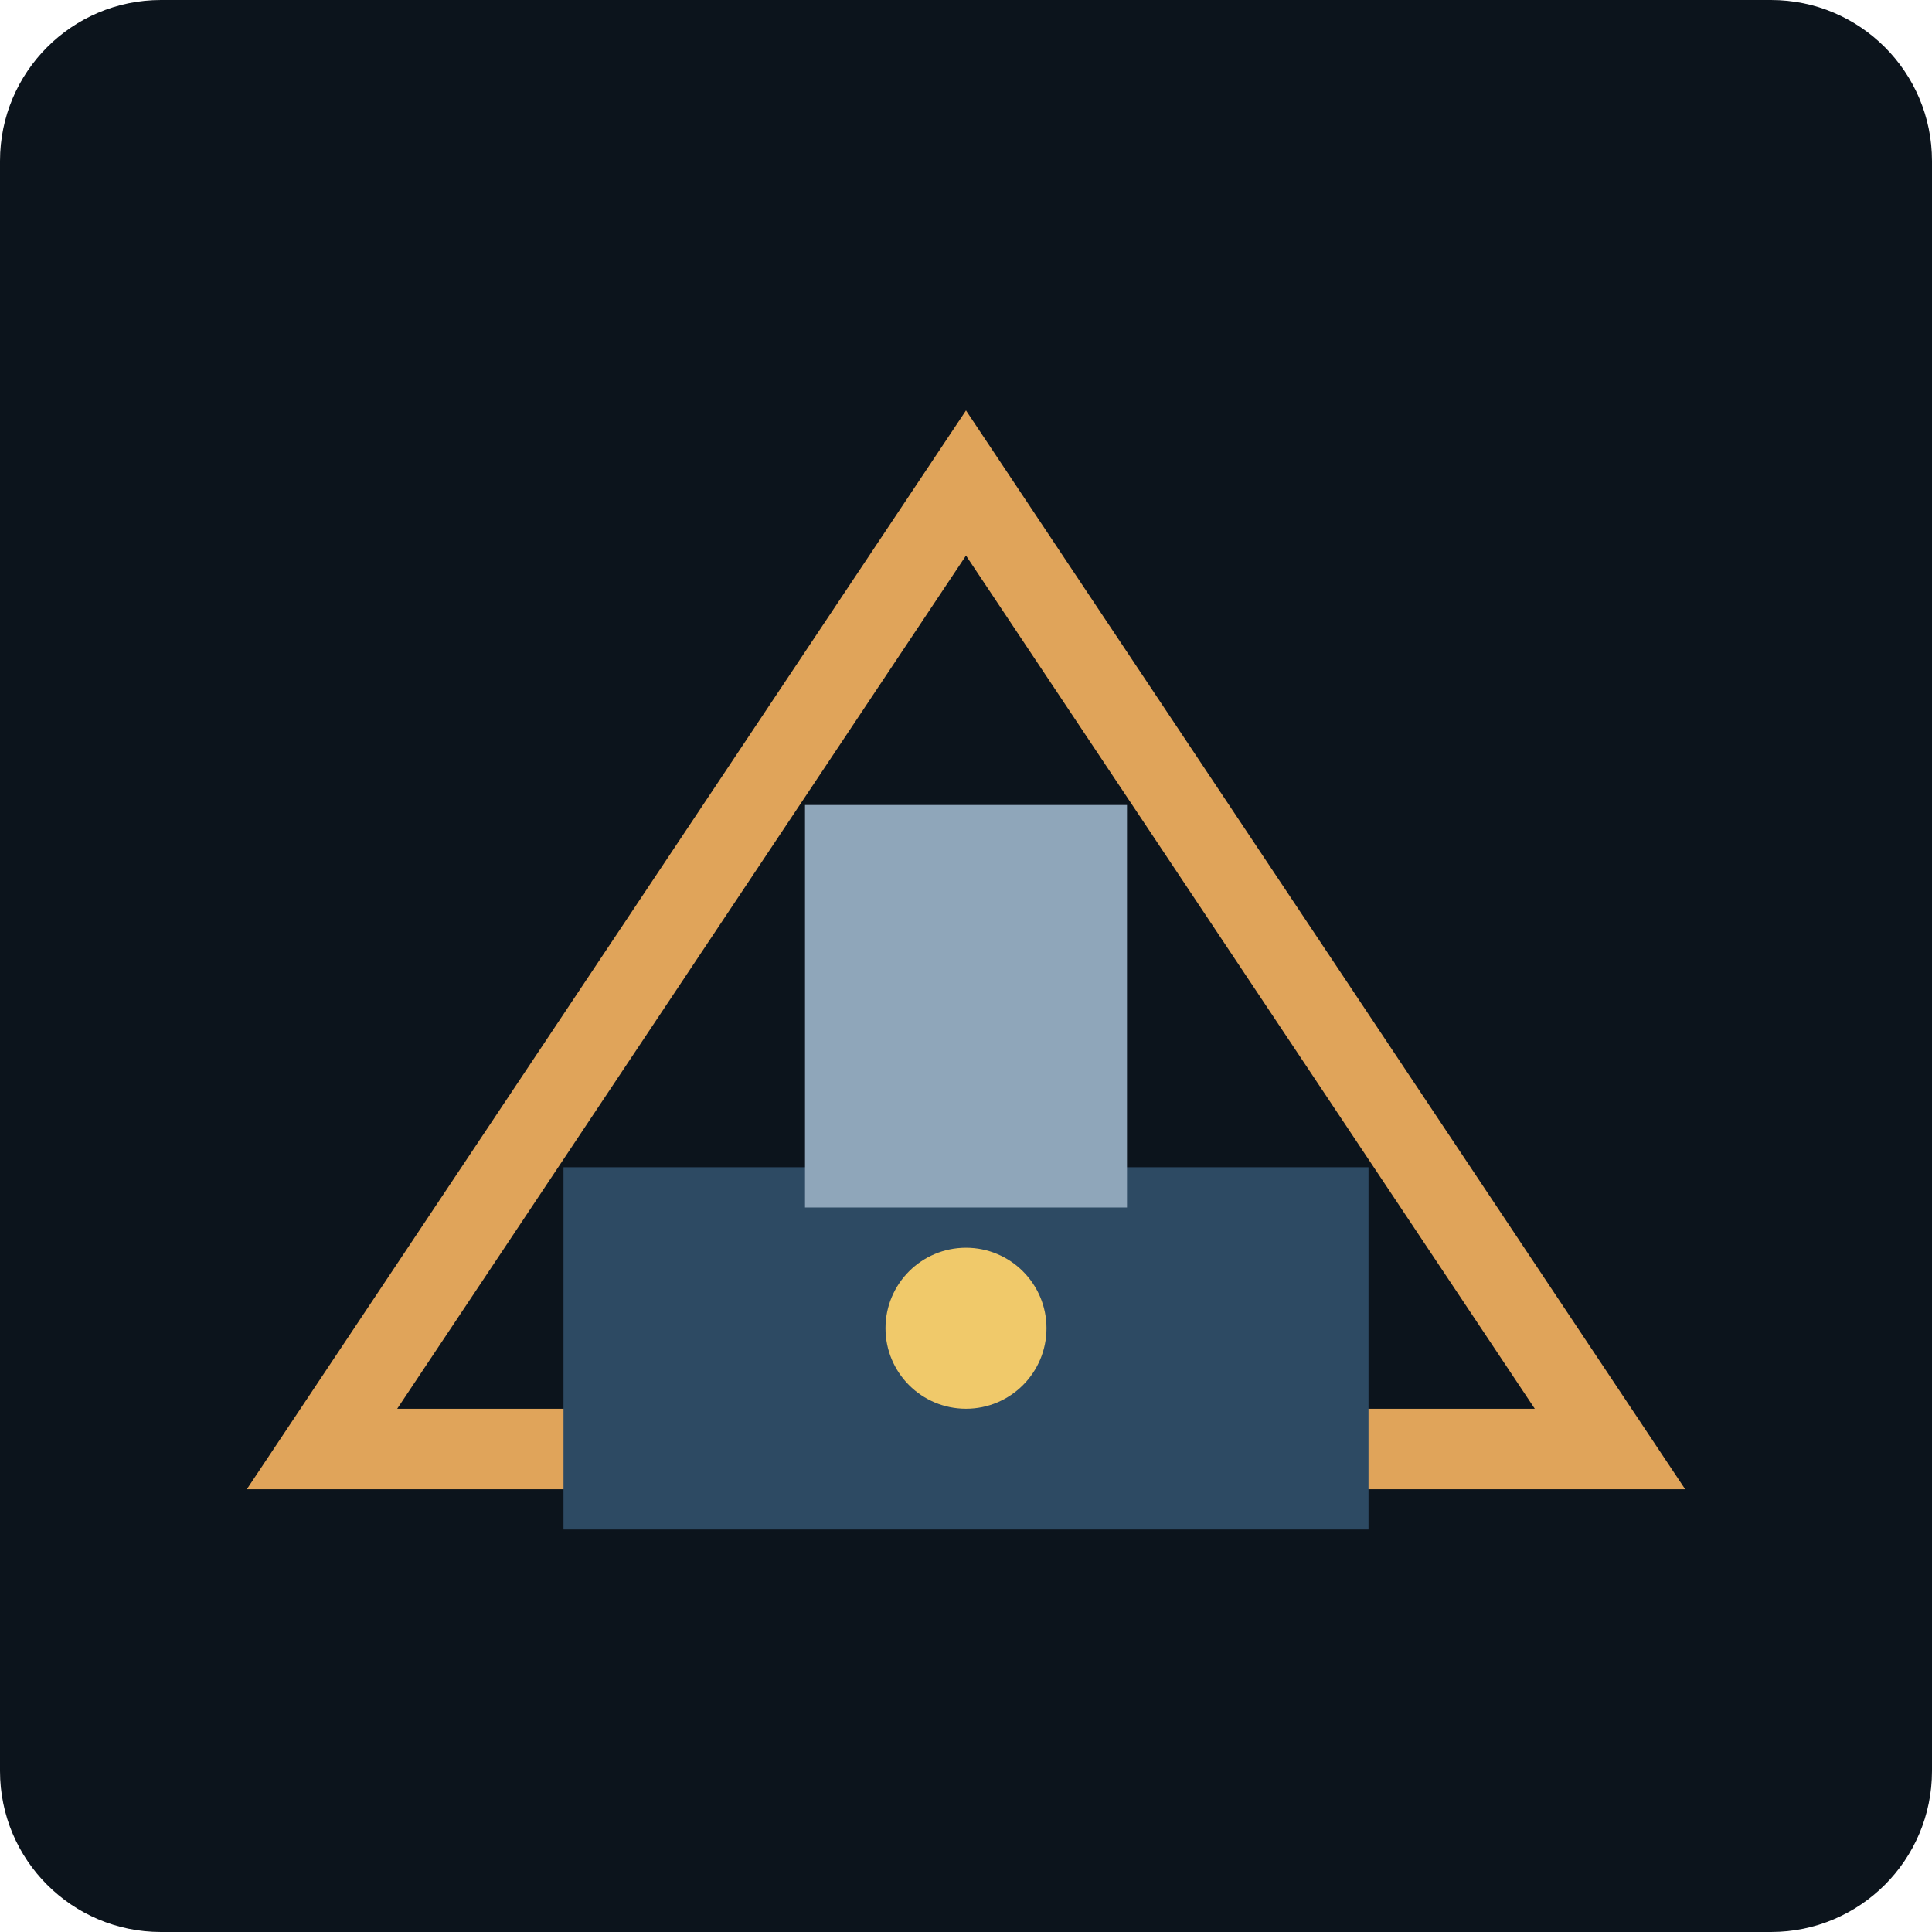
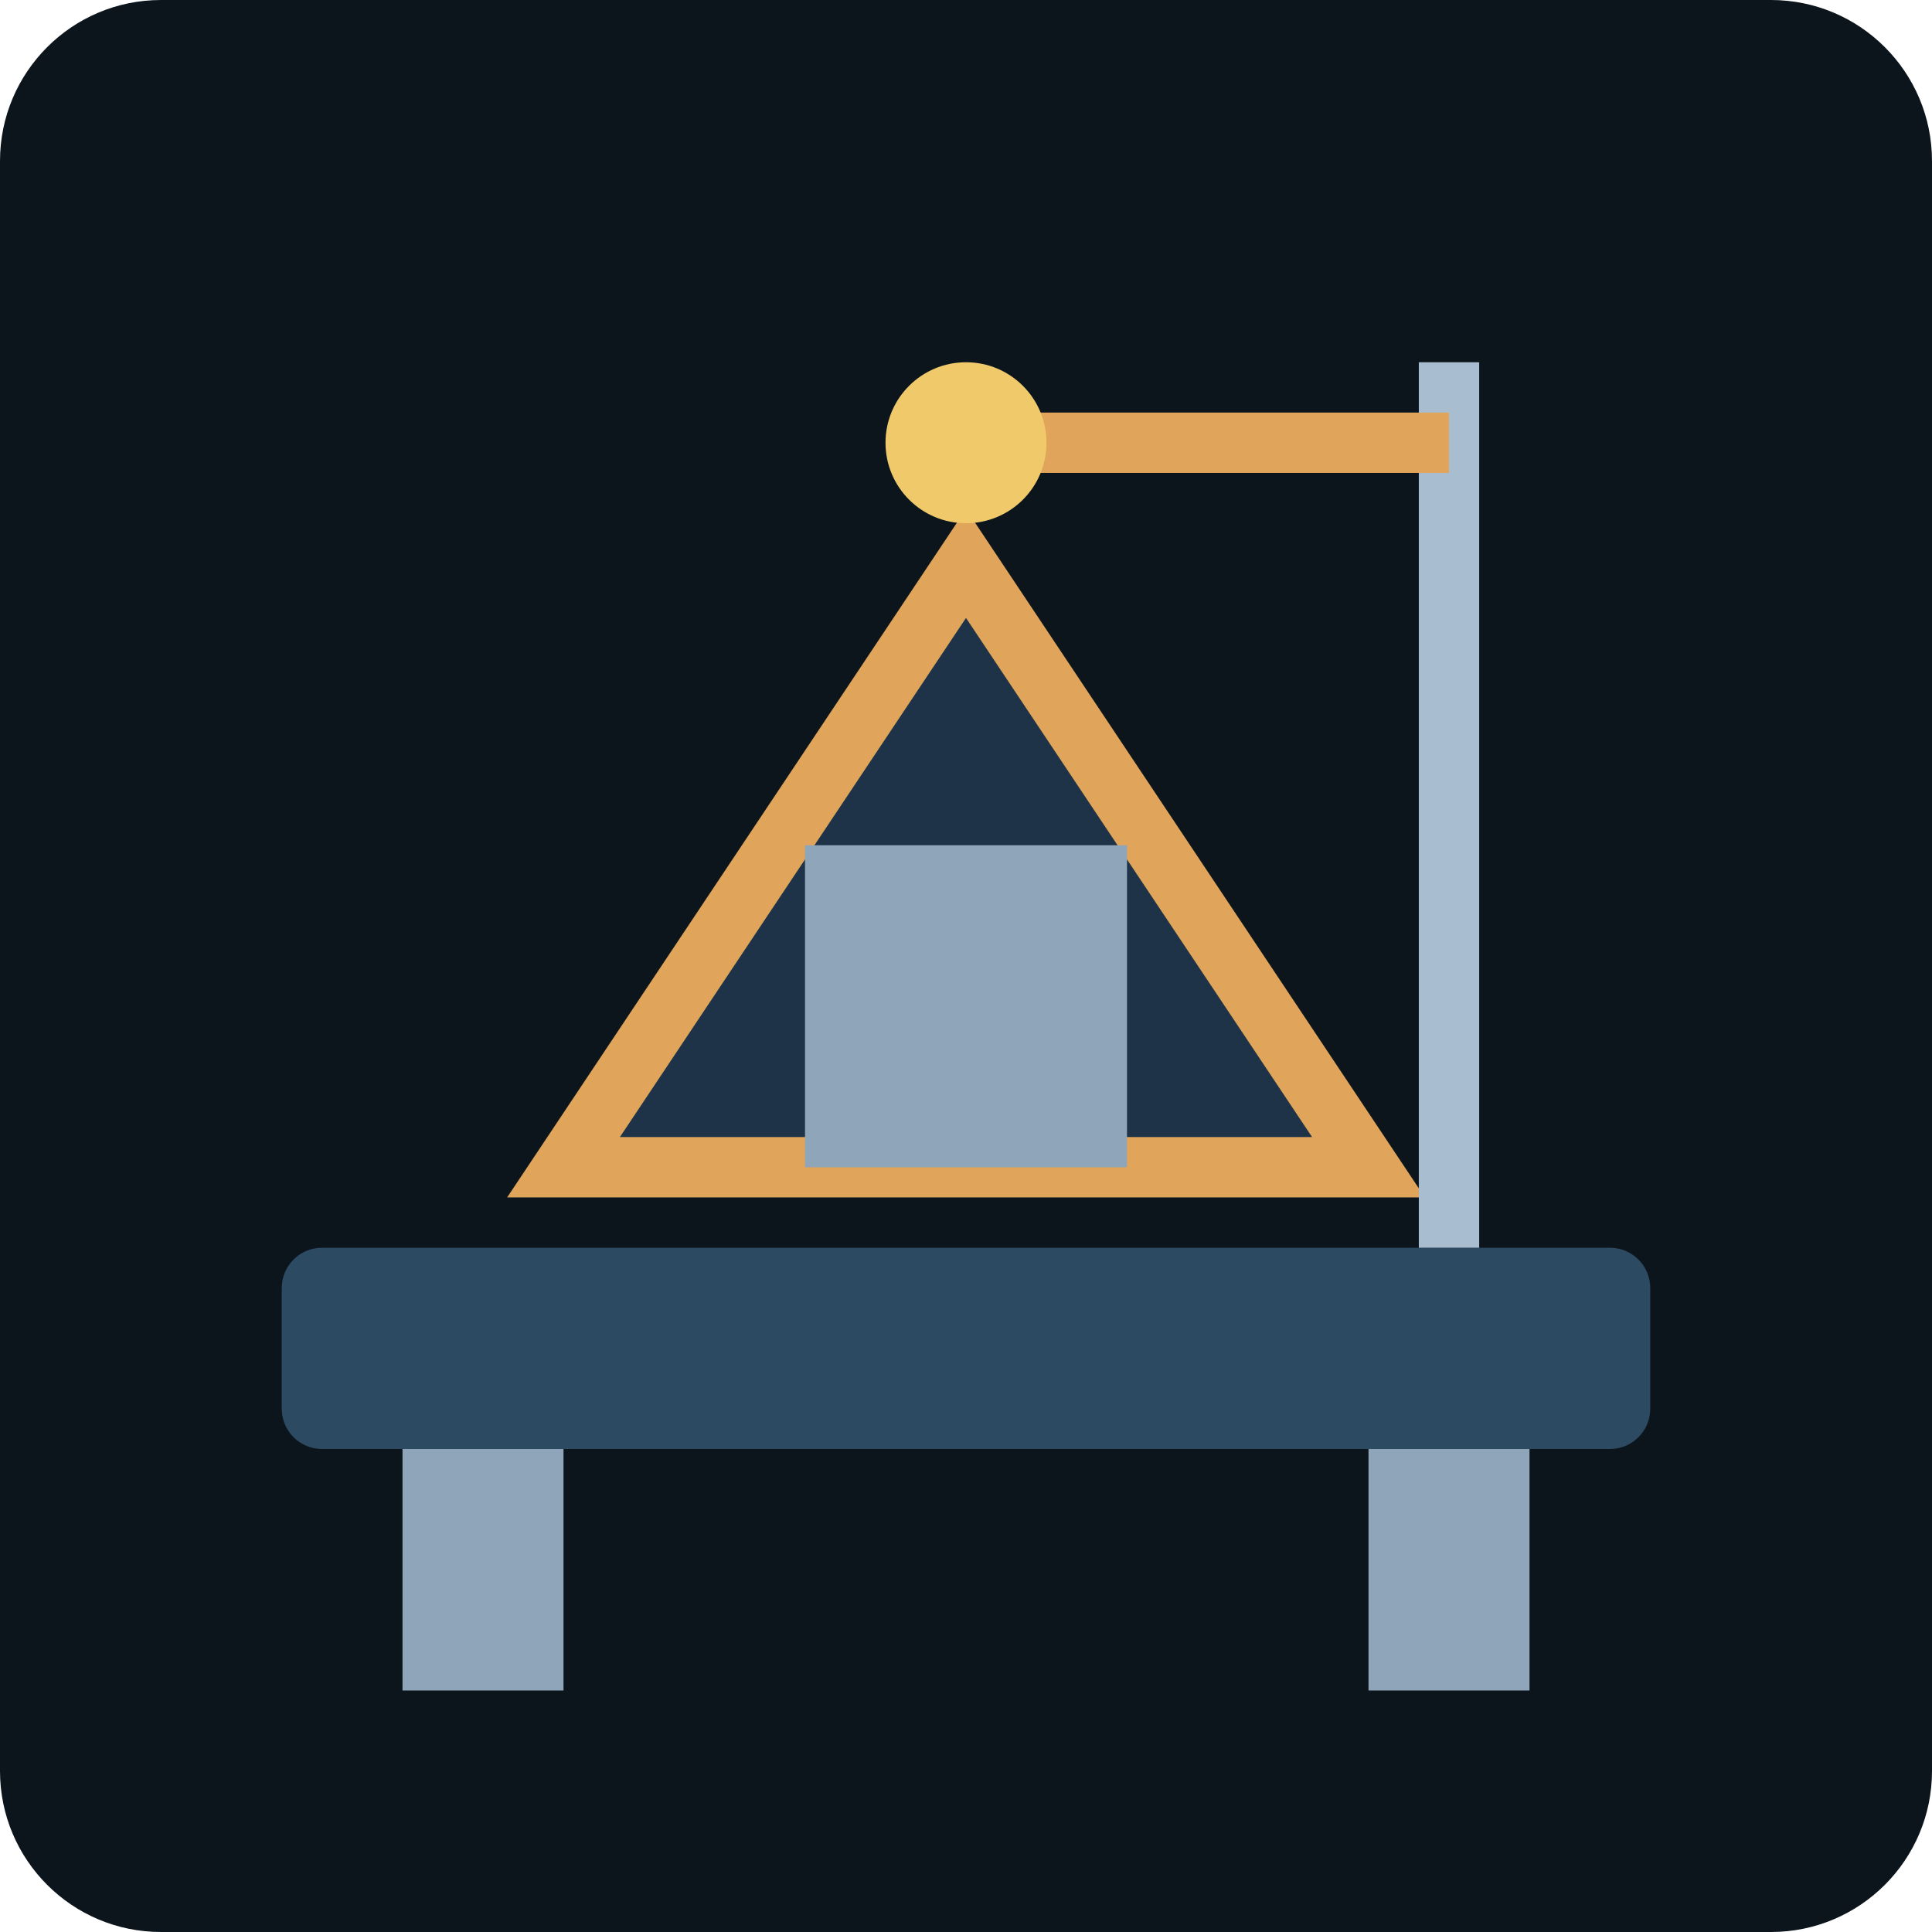
- <svg xmlns="http://www.w3.org/2000/svg" viewBox="0 0 96 96" width="96" height="96" role="img">
+ <svg xmlns="http://www.w3.org/2000/svg" viewBox="0 0 96 96" width="96" height="96" role="img" aria-label="Shipyard">
  <rect width="96" height="96" rx="8" fill="#0c141c" />
-   <path d="M16 72 L48 24 L80 72 Z" fill="none" stroke="#e0a45a" stroke-width="4" />
-   <rect x="28" y="58" width="40" height="18" fill="#2d4a63" />
-   <rect x="40" y="40" width="16" height="20" fill="#8fa6ba" />
-   <circle cx="48" cy="66" r="4" fill="#f0c96a" />
+   <rect x="14" y="62" width="68" height="10" rx="2" fill="#2d4a63" />
+   <rect x="20" y="72" width="8" height="12" fill="#8fa6ba" />
+   <rect x="68" y="72" width="8" height="12" fill="#8fa6ba" />
+   <path d="M28 58 L48 28 L68 58 Z" fill="#1e3348" stroke="#e0a45a" stroke-width="3" />
+   <rect x="40" y="42" width="16" height="16" fill="#8fa6ba" />
+   <line x1="72" y1="18" x2="72" y2="62" stroke="#a8bdd0" stroke-width="3" />
+   <line x1="48" y1="22" x2="72" y2="22" stroke="#e0a45a" stroke-width="3" />
+   <circle cx="48" cy="22" r="4" fill="#f0c96a" />
</svg>
